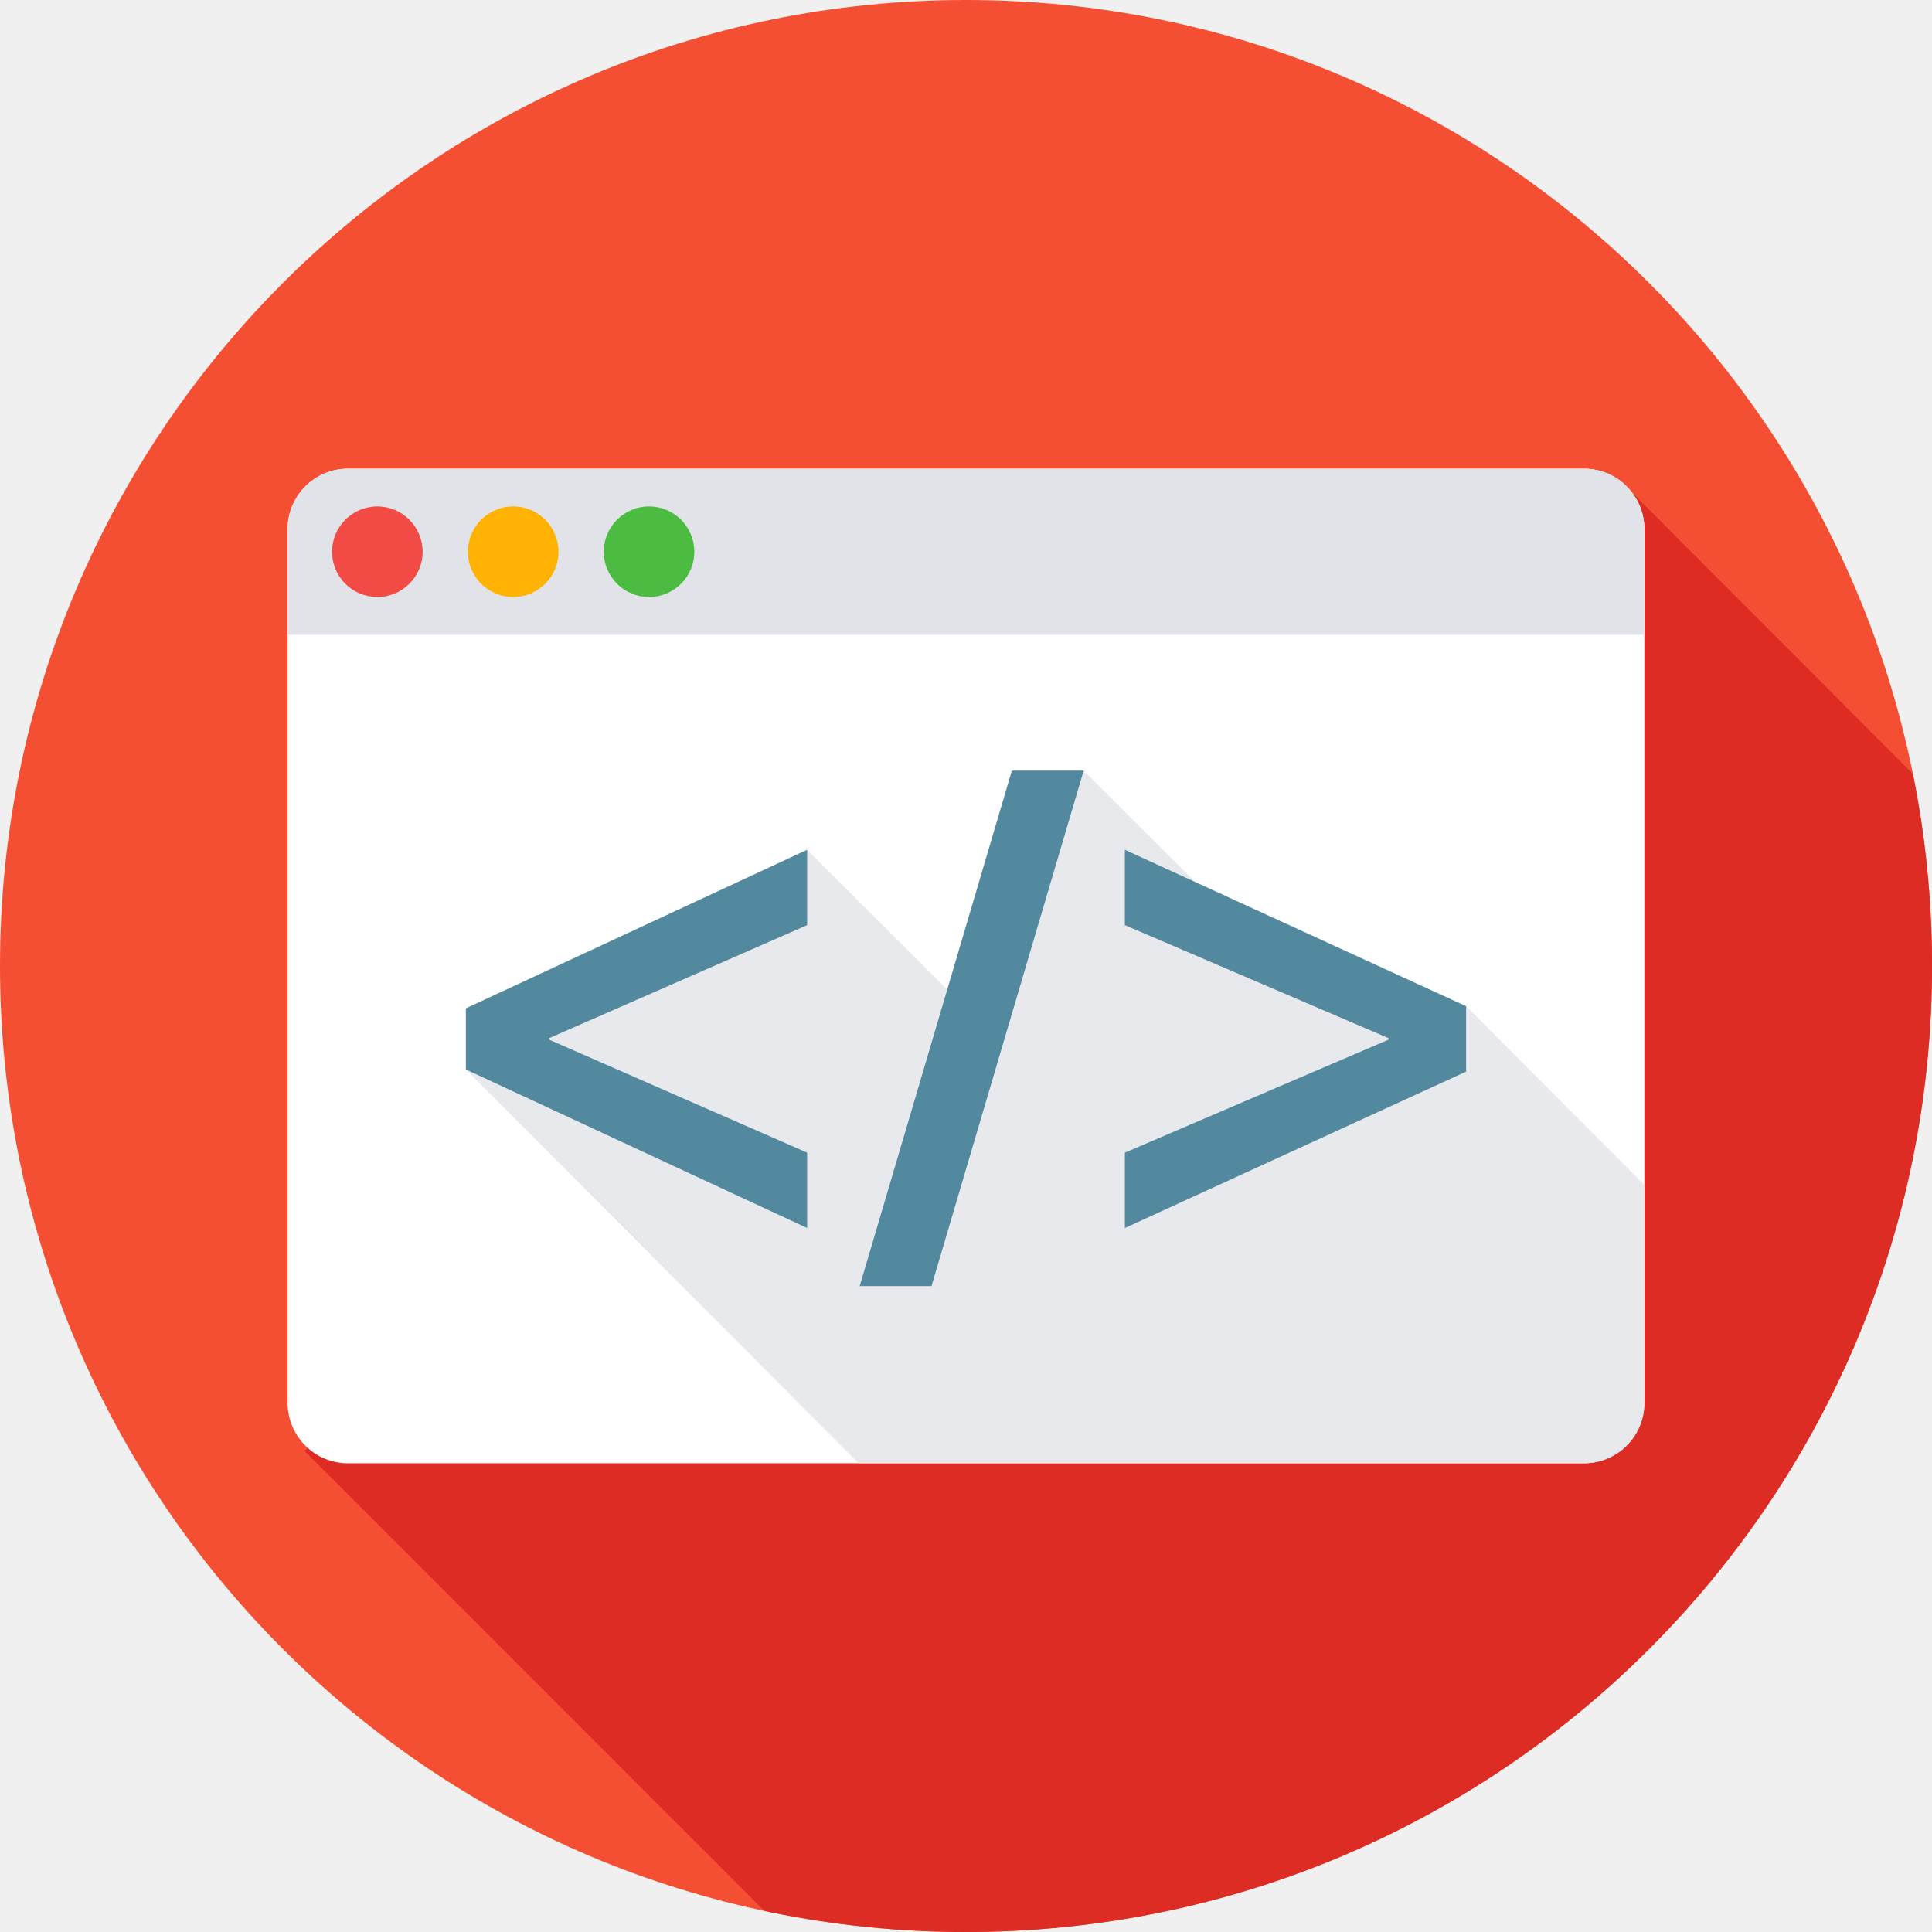
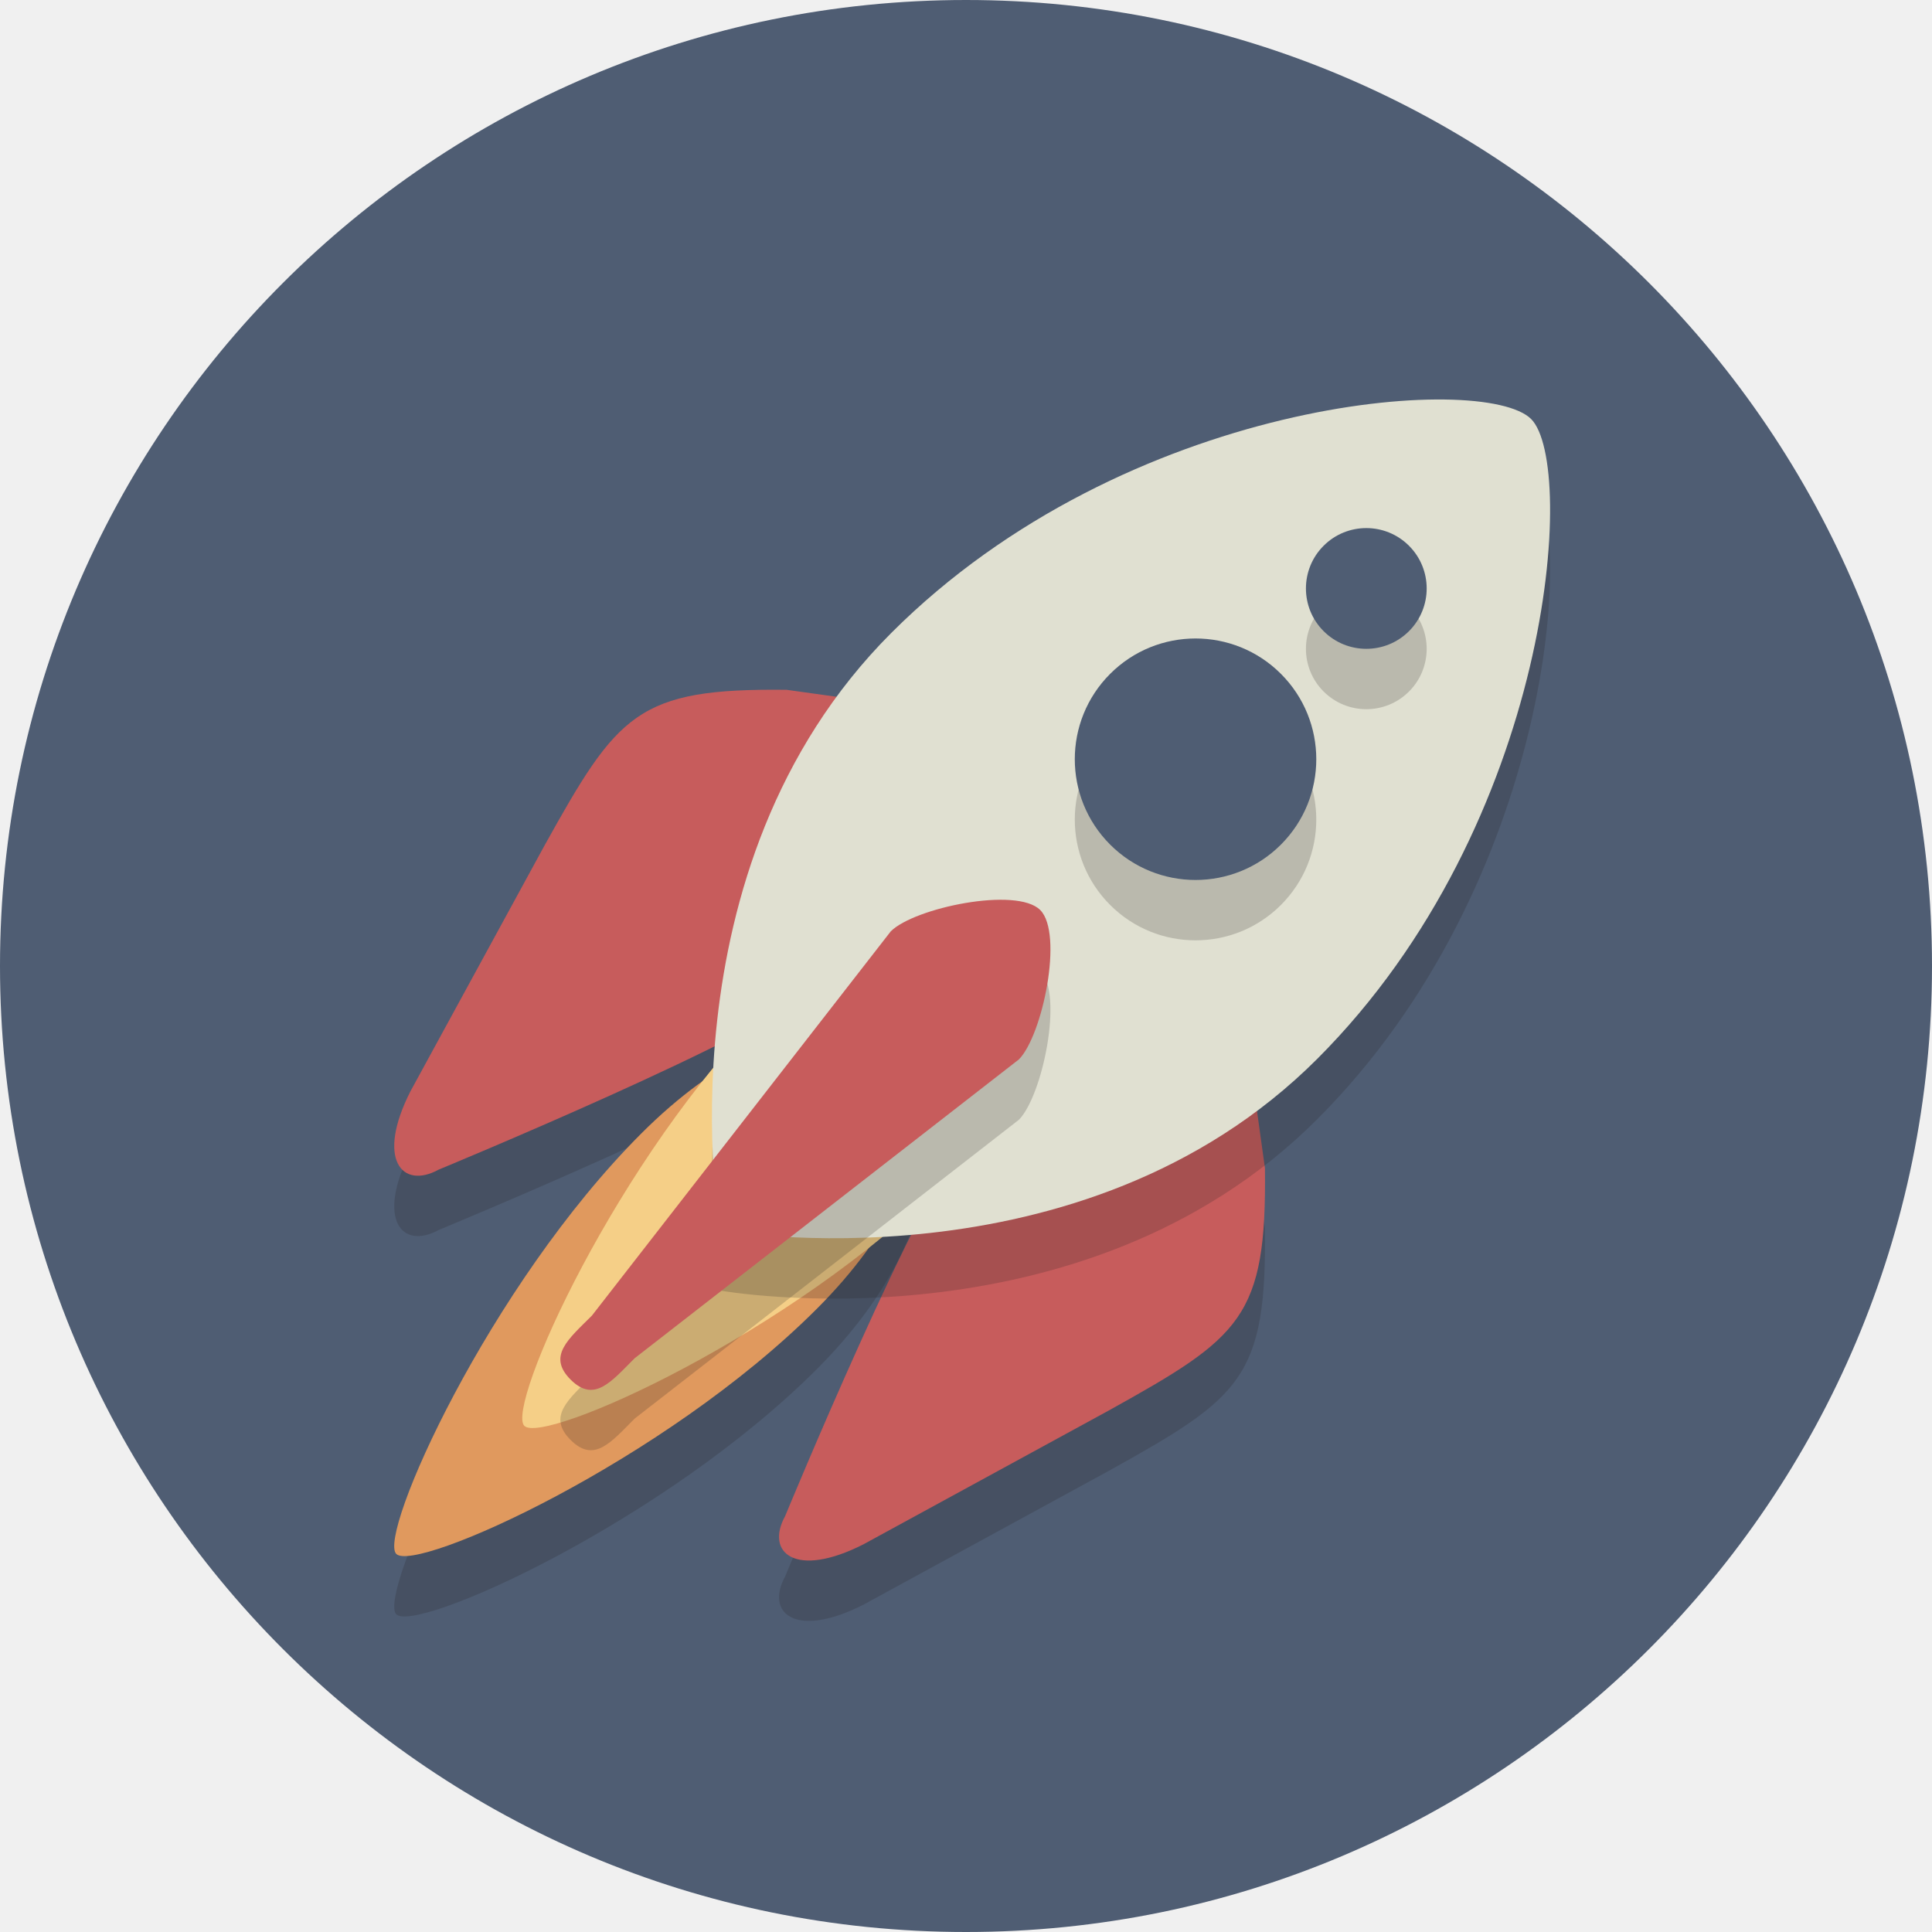
- <svg xmlns="http://www.w3.org/2000/svg" xmlns:xlink="http://www.w3.org/1999/xlink" enable-background="new 0 0 128 128" version="1.1" viewBox="0 0 128 128" xml:space="preserve">
+ <svg xmlns="http://www.w3.org/2000/svg" enable-background="new 0 0 64 64" height="64px" version="1.1" viewBox="0 0 64 64" width="64px" xml:space="preserve">
  <g id="Layer_1">
-     <rect fill="#F4F5F5" height="1520" opacity="0" width="727.938" x="-539.984" y="-731" />
-   </g>
-   <g id="Layer_2">
    <g>
-       <circle cx="64" cy="64" fill="#F54F33" r="64" />
-       <g>
-         <defs>
-           <circle cx="64" cy="64" id="SVGID_31_" r="64" />
-         </defs>
-         <clipPath id="SVGID_2_">
-           <use overflow="visible" xlink:href="#SVGID_31_" />
-         </clipPath>
-         <polygon clip-path="url(#SVGID_2_)" fill="#DD2C24" points="20.161,96.119 52.036,128 128,128 128,52.536 108.115,32.622    " />
-       </g>
-       <path d="M104.944,96.947H23.056c-2.209,0-4-1.791-4-4V35.053c0-2.209,1.791-4,4-4h81.888c2.209,0,4,1.791,4,4    v57.894C108.944,95.156,107.153,96.947,104.944,96.947z" fill="#FFFFFF" />
-       <g>
-         <path d="M108.944,42.054v-7.001c0-2.209-1.791-4-4-4H23.056c-2.209,0-4,1.791-4,4v7.001H108.944z" fill="#E1E3E9" />
-       </g>
-       <circle cx="25" cy="36.553" fill="#F24B45" r="3" />
-       <circle cx="34" cy="36.553" fill="#FFB202" r="3" />
-       <circle cx="43.001" cy="36.553" fill="#4CBB41" r="3" />
-       <g>
-         <defs>
-           <path d="M104.944,96.947H23.056c-2.209,0-4-1.791-4-4V35.053c0-2.209,1.791-4,4-4h81.888c2.209,0,4,1.791,4,4      v57.894C108.944,95.156,107.153,96.947,104.944,96.947z" id="SVGID_33_" />
-         </defs>
-         <clipPath id="SVGID_4_">
-           <use overflow="visible" xlink:href="#SVGID_33_" />
-         </clipPath>
-         <polygon clip-path="url(#SVGID_4_)" fill="#E1E3E9" opacity="0.8" points="30.866,70.855 57.438,97.5 110,97.5 110,79.563      97.134,66.663 84.469,63.719 71.795,51.056 64.376,67.188 53.475,56.3 31.937,68.83    " />
-       </g>
-       <g>
-         <path d="M30.866,66.804L53.475,56.3v4.993l-17.099,7.49v0.094l17.099,7.489v4.993L30.866,70.855V66.804z" fill="#53899F" />
-         <path d="M56.958,85.206l10.08-34.15h4.758l-10.081,34.15H56.958z" fill="#53899F" />
-         <path d="M97.134,70.997L74.525,81.359v-4.993L92,68.877v-0.094l-17.476-7.49V56.3l22.609,10.363V70.997z" fill="#53899F" />
-       </g>
+       <circle cx="32" cy="32" fill="#4F5D73" r="32" />
+     </g>
+     <g opacity="0.2">
+       <path d="M32.096,39.682c-1.556,1.556-6.087,12.54-6.087,12.54c-0.665,1.208,0.33,2.085,2.593,0.936l8.131-4.435    c4.381-2.435,5.228-3.071,5.17-8.028l-0.815-5.853c-0.279-2.005-1.78-2.373-3.336-0.817L32.096,39.682z" fill="#231F20" />
+     </g>
+     <g opacity="0.2">
+       <path d="M27.072,34.658c-1.556,1.556-12.54,6.087-12.54,6.087c-1.208,0.665-2.085-0.33-0.936-2.593l4.435-8.131    c2.435-4.381,3.071-5.228,8.028-5.17l5.853,0.815c2.005,0.279,2.373,1.78,0.817,3.336L27.072,34.658z" fill="#231F20" />
+     </g>
+     <g>
+       <path d="M32.096,37.682c-1.556,1.556-6.087,12.54-6.087,12.54c-0.665,1.208,0.33,2.085,2.593,0.936l8.131-4.435    c4.381-2.435,5.228-3.071,5.17-8.028l-0.815-5.853c-0.279-2.005-1.78-2.373-3.336-0.817L32.096,37.682z" fill="#C75C5C" />
+     </g>
+     <g>
+       <path d="M27.072,32.658c-1.556,1.556-12.54,6.087-12.54,6.087c-1.208,0.665-2.085-0.33-0.936-2.593l4.435-8.131    c2.435-4.381,3.071-5.228,8.028-5.17l5.853,0.815c2.005,0.279,2.373,1.78,0.817,3.336L27.072,32.658z" fill="#C75C5C" />
+     </g>
+     <g opacity="0.2">
+       <path d="M21.247,39.545c5.074-5.074,9.337-3.526,9.337-3.526s1.549,4.263-3.526,9.337s-13.291,8.76-13.931,8.12    C12.507,52.855,16.172,44.619,21.247,39.545z" fill="#231F20" />
+     </g>
+     <g>
+       <path d="M21.247,37.545c5.074-5.074,9.337-3.526,9.337-3.526s1.549,4.263-3.526,9.337s-13.291,8.76-13.931,8.12    C12.507,50.855,16.172,42.619,21.247,37.545z" fill="#E0995E" />
+     </g>
+     <g>
+       <path d="M25.489,33.302c5.074-5.074,9.337-3.526,9.337-3.526s1.549,4.263-3.526,9.337s-13.291,8.76-13.931,8.12    C16.749,46.613,20.415,38.376,25.489,33.302z" fill="#F5CF87" />
+     </g>
+     <g opacity="0.2">
+       <path d="M43.634,37.078c-7.81,7.81-19.783,5.673-19.783,5.673s-2.137-11.972,5.673-19.783    s19.643-8.641,21.197-7.087C52.228,17.388,51.445,29.268,43.634,37.078z" fill="#231F20" />
+     </g>
+     <g>
+       <path d="M43.634,35.078c-7.81,7.81-19.783,5.673-19.783,5.673s-2.137-11.972,5.673-19.783    s19.643-8.641,21.197-7.087C52.228,15.388,51.445,27.268,43.634,35.078z" fill="#E0E0D1" />
+     </g>
+     <g opacity="0.2">
+       <path d="M21.023,46.994c-0.781,0.781-1.34,1.488-2.121,0.707l0,0c-0.781-0.781-0.074-1.34,0.707-2.121    l9.899-12.728c0.781-0.781,4.169-1.488,4.95-0.707l0,0c0.781,0.781,0.074,4.169-0.707,4.95L21.023,46.994z" fill="#231F20" />
+     </g>
+     <g>
+       <path d="M21.023,44.994c-0.781,0.781-1.34,1.488-2.121,0.707l0,0c-0.781-0.781-0.074-1.34,0.707-2.121    l9.899-12.728c0.781-0.781,4.169-1.488,4.95-0.707l0,0c0.781,0.781,0.074,4.169-0.707,4.95L21.023,44.994z" fill="#C75C5C" />
+     </g>
+     <g opacity="0.2">
+       <ellipse cx="39.604" cy="27.15" fill="#231F20" rx="4" ry="4" transform="matrix(0.7071 -0.7071 0.7071 0.7071 -7.598 35.9566)" />
+     </g>
+     <g opacity="0.2">
+       <ellipse cx="45.261" cy="21.493" fill="#231F20" rx="2" ry="2" transform="matrix(0.7071 -0.7071 0.7071 0.7071 -1.9411 38.2997)" />
+     </g>
+     <g>
+       <ellipse cx="39.604" cy="25.15" fill="#4F5D73" rx="4" ry="4" transform="matrix(0.7071 -0.7071 0.7071 0.7071 -6.1838 35.3708)" />
+     </g>
+     <g>
+       <ellipse cx="45.261" cy="19.493" fill="#4F5D73" rx="2" ry="2" transform="matrix(0.7071 -0.7071 0.7071 0.7071 -0.5269 37.7139)" />
    </g>
  </g>
+   <g id="Layer_2" />
</svg>
